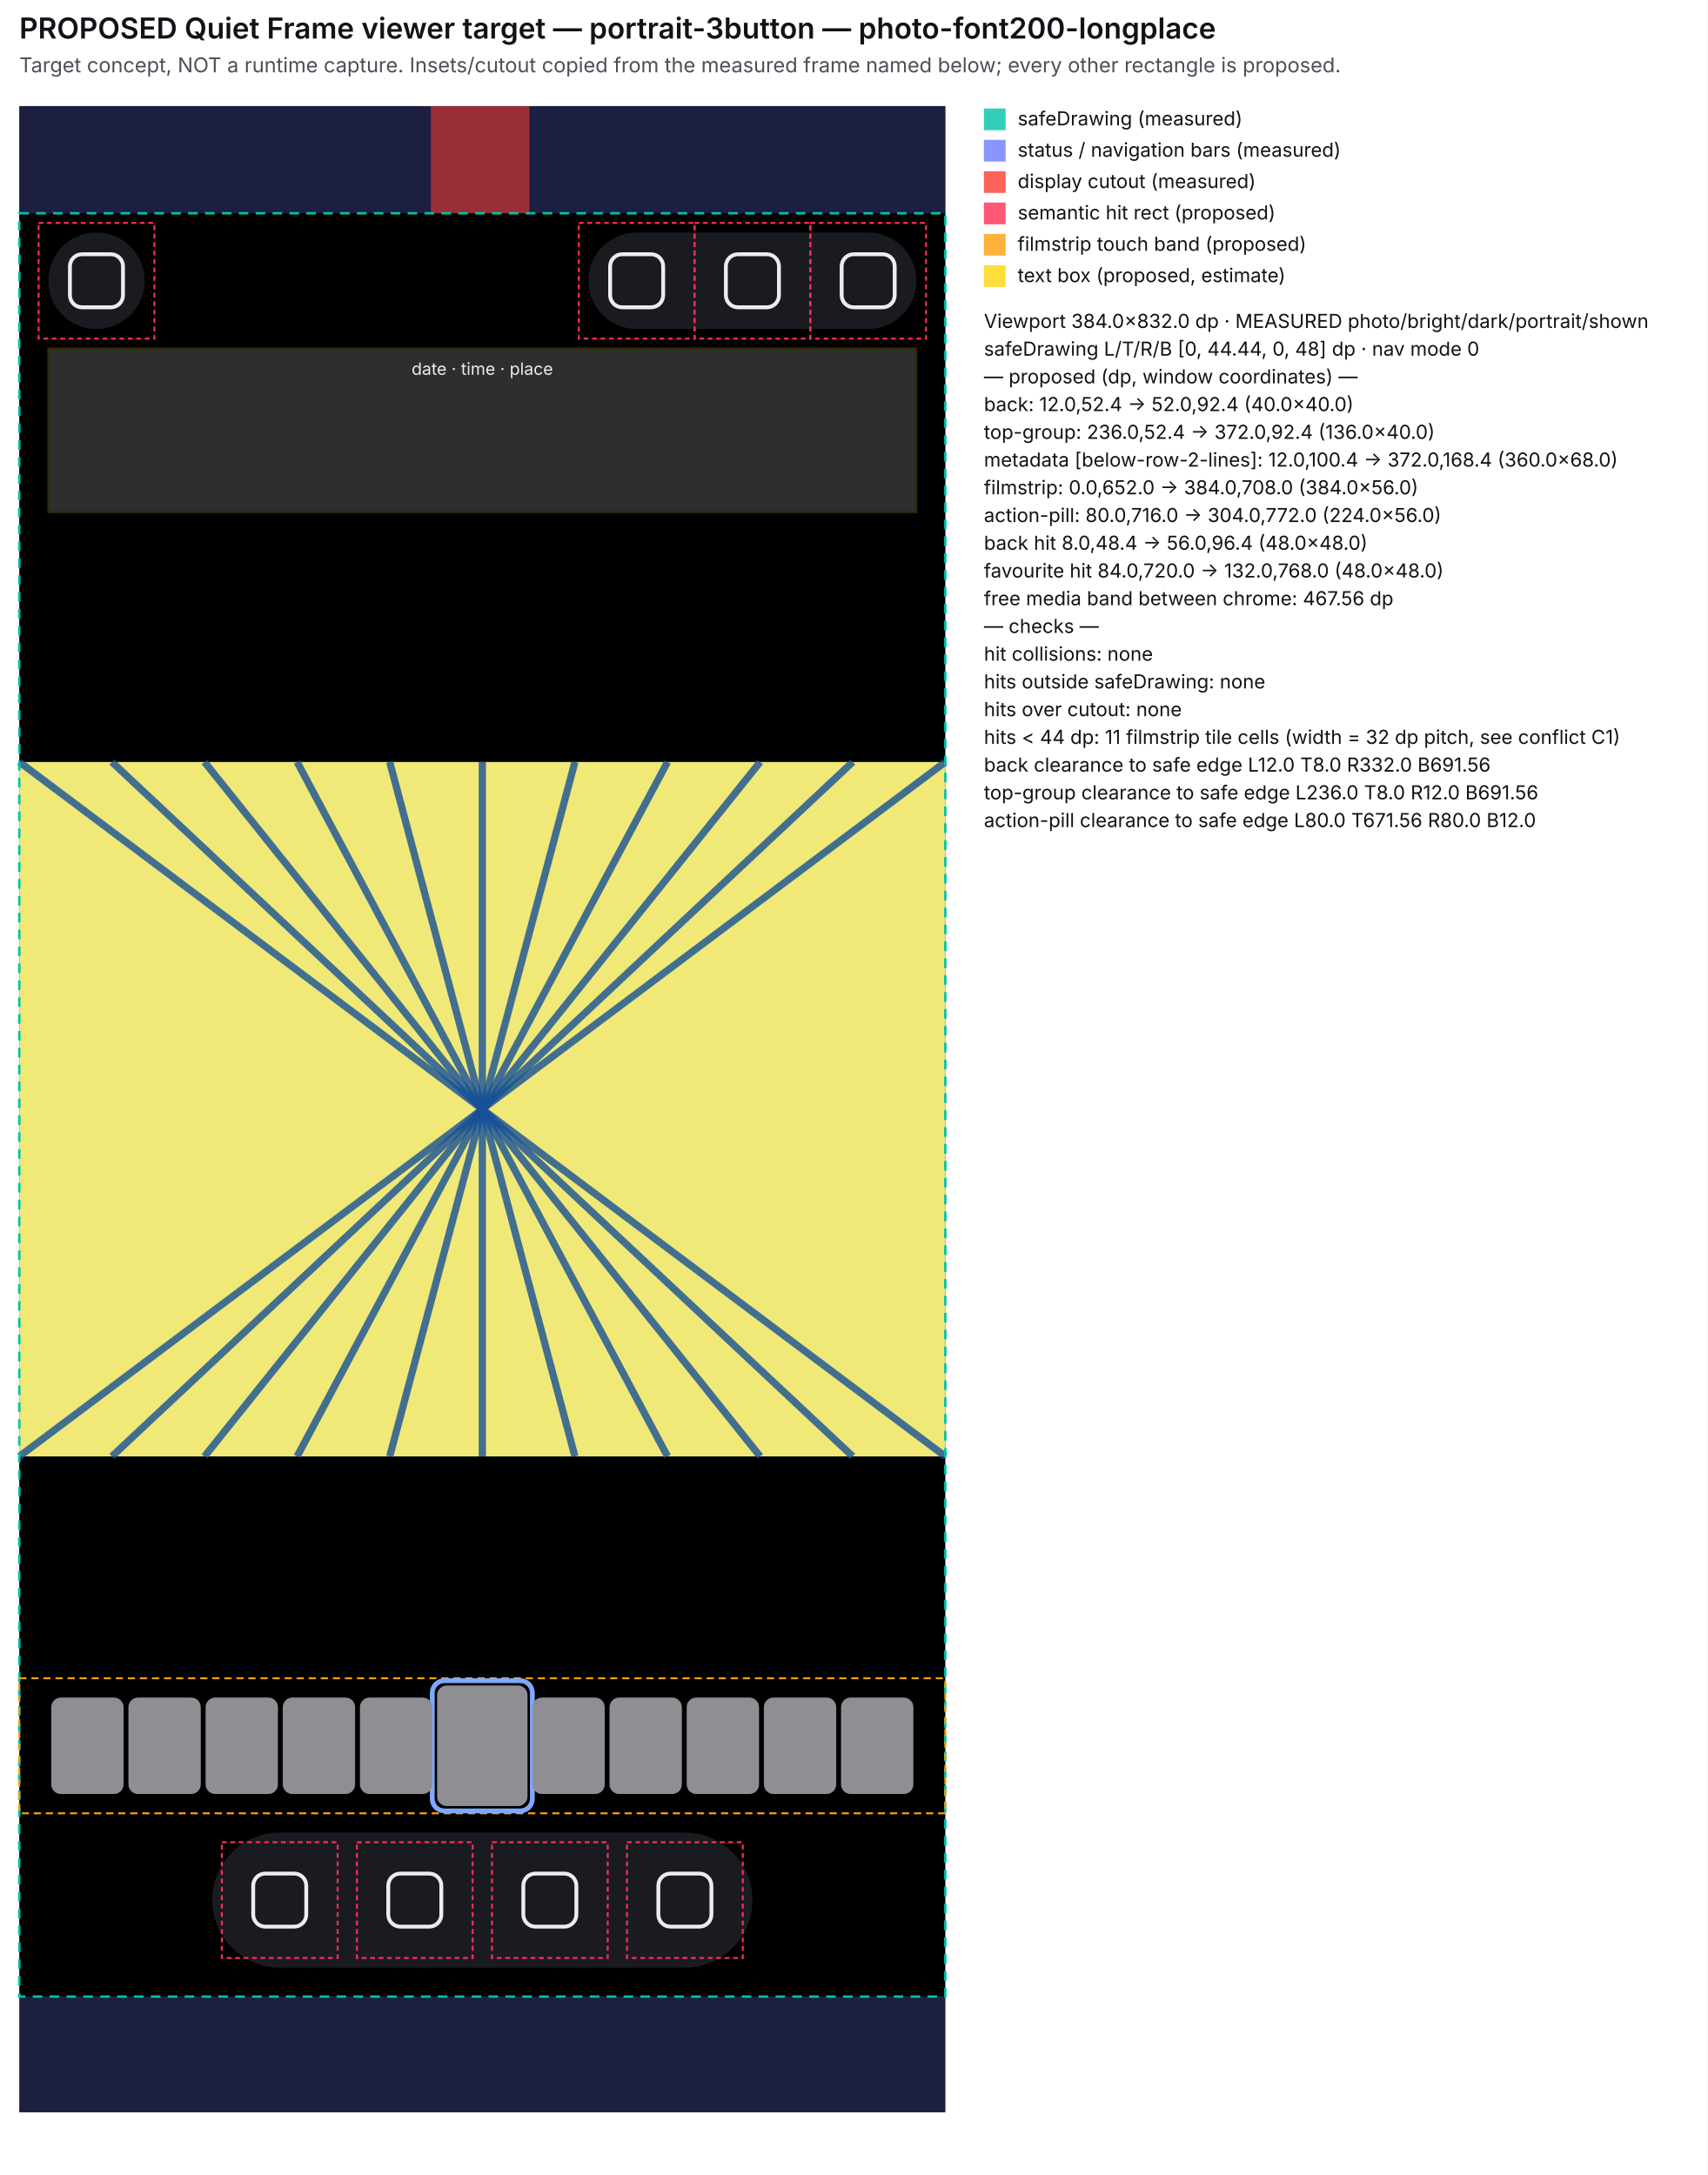
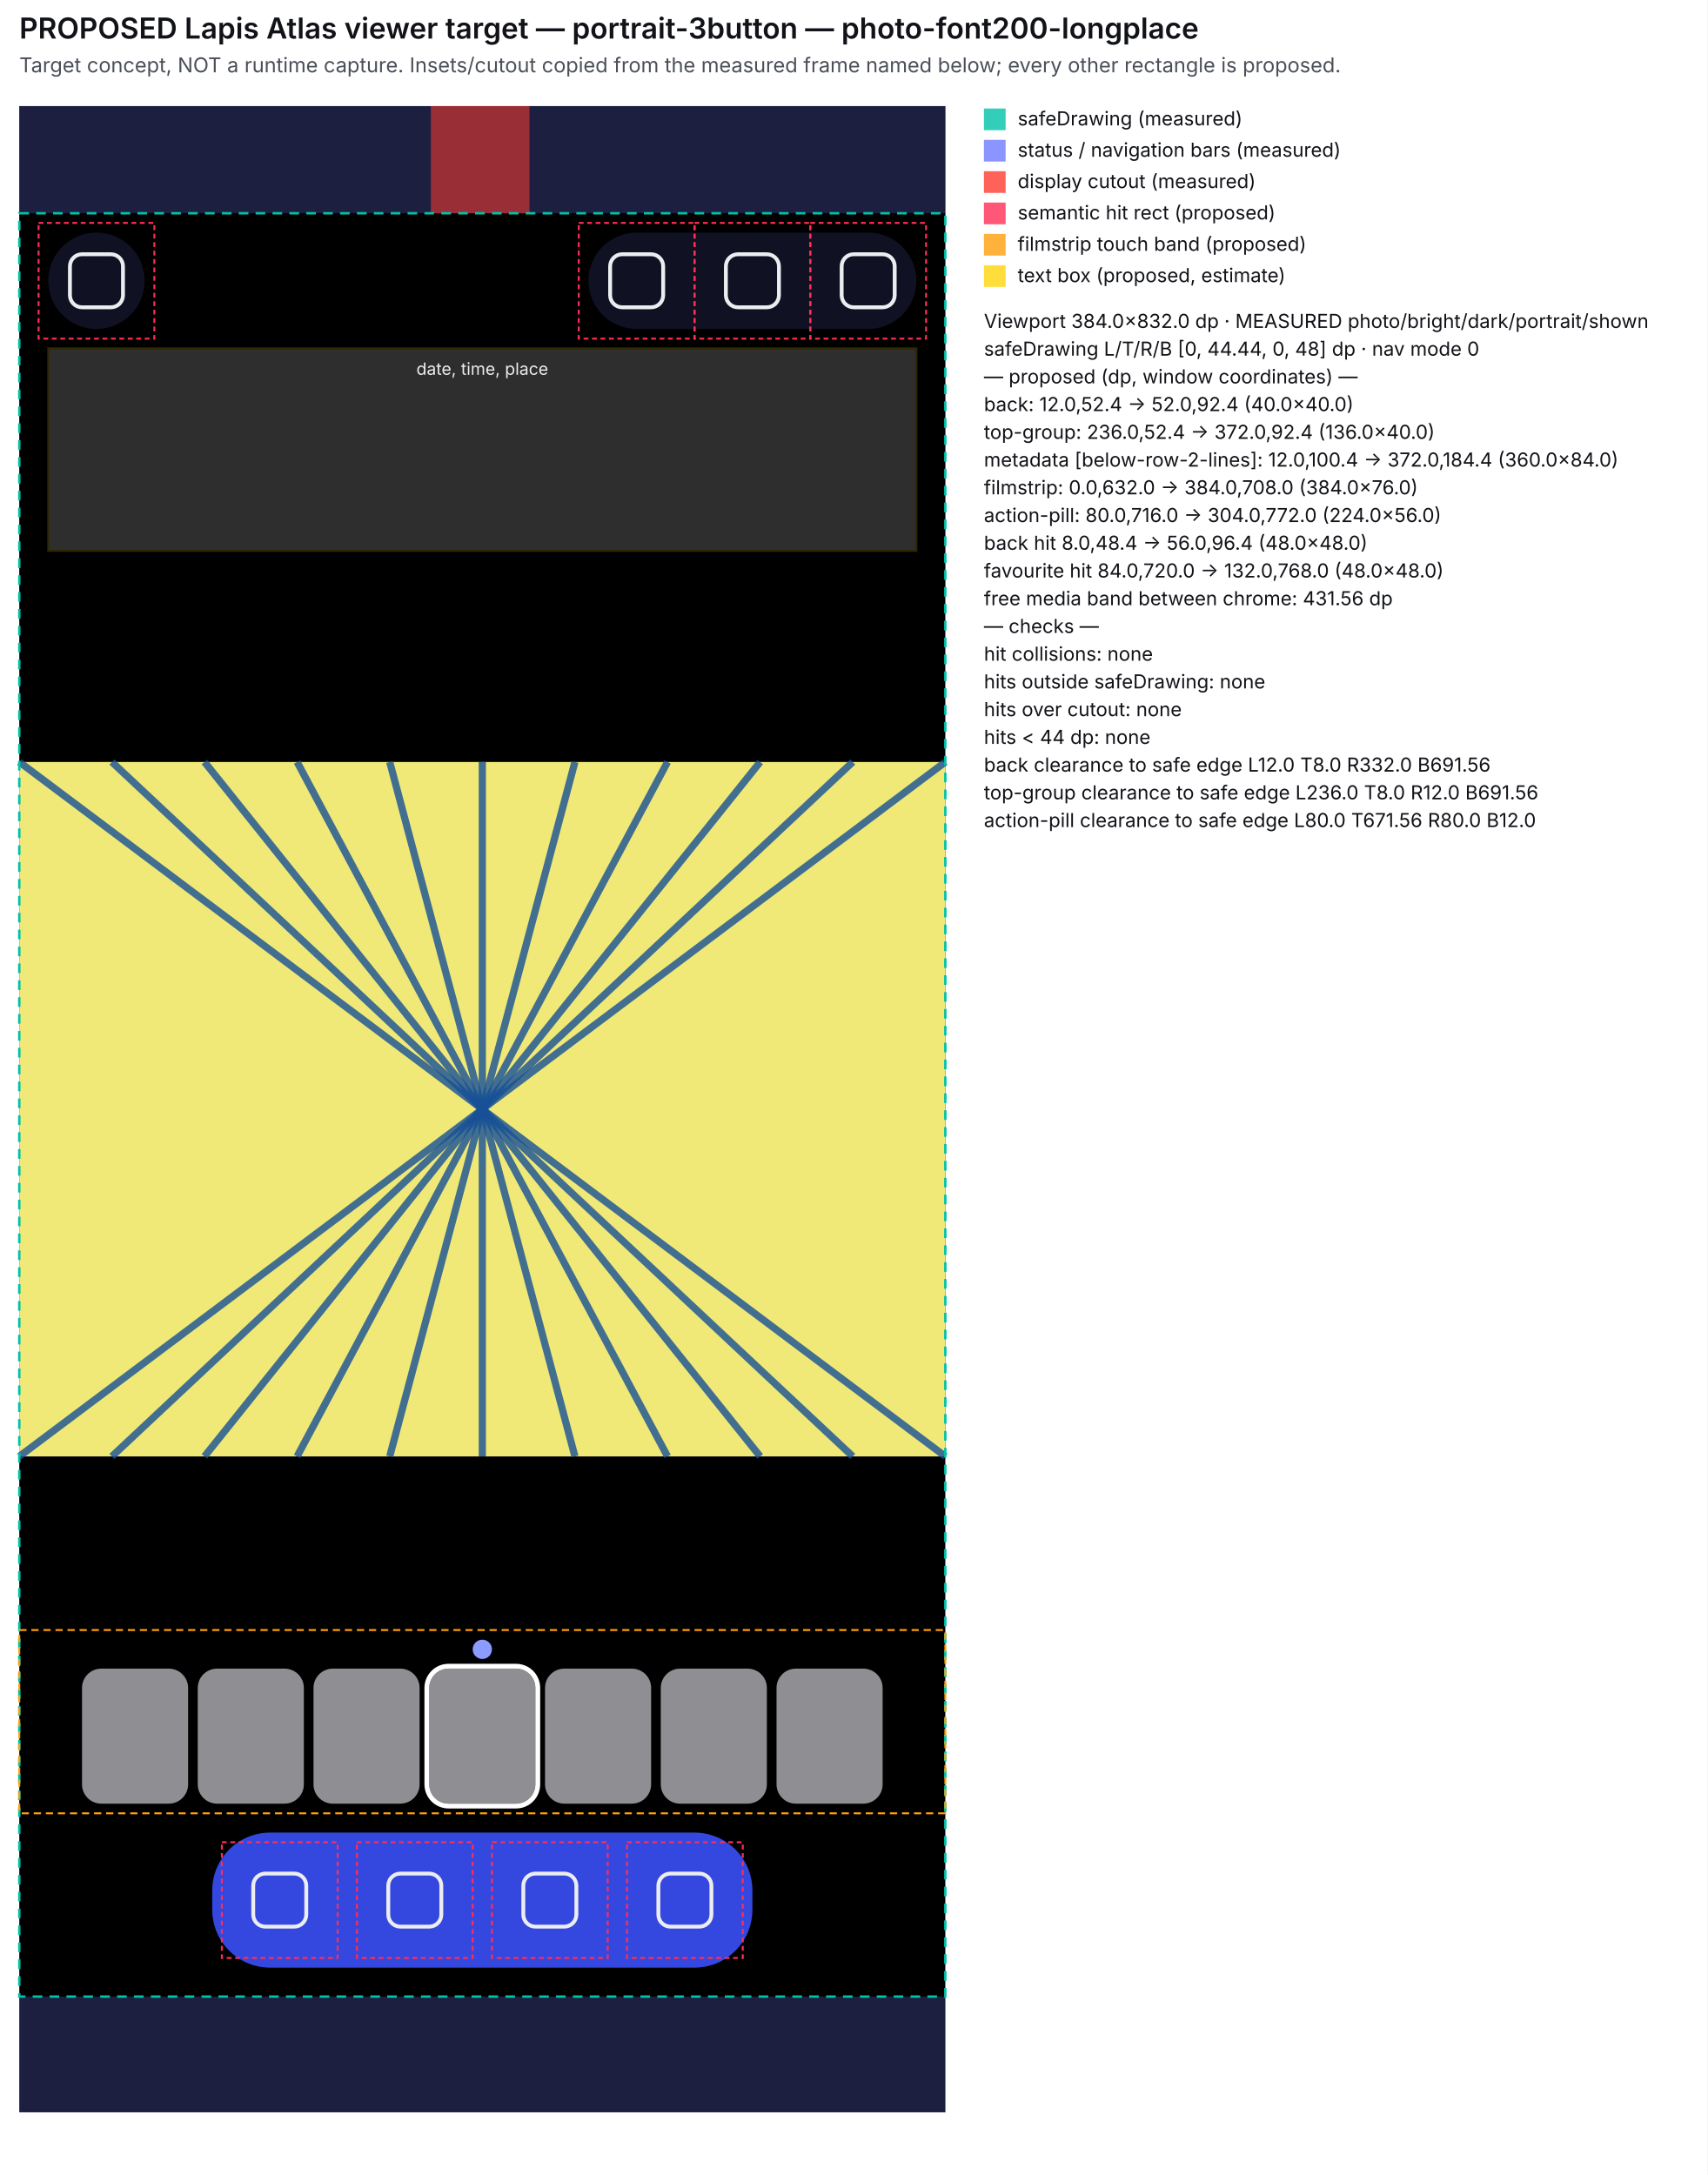
<svg xmlns="http://www.w3.org/2000/svg" viewBox="0 0 708.0 902.0" font-family="Inter, Arial, sans-serif" font-size="8">
  <rect width="708.0" height="902.0" fill="#FFFFFF" />
-   <text x="8" y="16" font-size="12" font-weight="600" fill="#111318">PROPOSED Quiet Frame viewer target — portrait-3button — photo-font200-longplace</text>
+   <text x="8" y="16" font-size="12" font-weight="600" fill="#111318">PROPOSED Lapis Atlas viewer target — portrait-3button — photo-font200-longplace</text>
  <text x="8" y="30" font-size="8.5" fill="#4A4F59">Target concept, NOT a runtime capture. Insets/cutout copied from the measured frame named below; every other rectangle is proposed.</text>
  <g transform="translate(8,44)">
    <rect width="384.0" height="832.0" fill="#000000" />
    <rect x="0.0" y="272.0" width="384.0" height="288.0" fill="#F0E978" />
    <line x1="0.0" y1="272.0" x2="384.0" y2="560.0" stroke="#165096" stroke-width="3" opacity="0.8" />
    <line x1="38.4" y1="272.0" x2="345.6" y2="560.0" stroke="#165096" stroke-width="3" opacity="0.8" />
    <line x1="76.8" y1="272.0" x2="307.2" y2="560.0" stroke="#165096" stroke-width="3" opacity="0.8" />
    <line x1="115.2" y1="272.0" x2="268.8" y2="560.0" stroke="#165096" stroke-width="3" opacity="0.8" />
    <line x1="153.6" y1="272.0" x2="230.4" y2="560.0" stroke="#165096" stroke-width="3" opacity="0.8" />
    <line x1="192.0" y1="272.0" x2="192.0" y2="560.0" stroke="#165096" stroke-width="3" opacity="0.8" />
    <line x1="230.4" y1="272.0" x2="153.6" y2="560.0" stroke="#165096" stroke-width="3" opacity="0.8" />
    <line x1="268.8" y1="272.0" x2="115.2" y2="560.0" stroke="#165096" stroke-width="3" opacity="0.8" />
    <line x1="307.2" y1="272.0" x2="76.8" y2="560.0" stroke="#165096" stroke-width="3" opacity="0.8" />
    <line x1="345.6" y1="272.0" x2="38.4" y2="560.0" stroke="#165096" stroke-width="3" opacity="0.8" />
    <line x1="384.0" y1="272.0" x2="0.0" y2="560.0" stroke="#165096" stroke-width="3" opacity="0.8" />
-     <rect x="0" y="0" width="384.0" height="184.44" fill="#000" opacity="0.35" />
+     <rect x="0" y="0" width="384.0" height="200.44" fill="#000" opacity="0.35" />
    <rect x="0" y="0" width="384.0" height="44.44" fill="#6E7BFF" opacity="0.25" />
    <rect x="0" y="784.0" width="384.0" height="48" fill="#6E7BFF" opacity="0.25" />
    <rect x="170.67" y="0.0" width="40.89" height="44.44" fill="#FF3B30" opacity="0.55" />
    <rect x="0" y="44.44" width="384.0" height="739.56" fill="none" stroke="#00C2A8" stroke-width="1" stroke-dasharray="4 3" />
-     <rect x="12.0" y="52.44" width="40.0" height="40.0" rx="20.0" fill="#23262E" opacity="0.72" />
+     <rect x="12.0" y="52.44" width="40.0" height="40.0" rx="20.0" fill="#14152A" opacity="0.8" />
    <rect x="21.0" y="61.44" width="22.0" height="22.0" rx="5" fill="none" stroke="#ECEDF0" stroke-width="1.6" />
    <rect x="8.0" y="48.44" width="48.0" height="48.0" fill="none" stroke="#FF2D55" stroke-width="0.8" stroke-dasharray="2 1.5" />
-     <rect x="236.0" y="52.44" width="136.0" height="40.0" rx="20.0" fill="#23262E" opacity="0.72" />
+     <rect x="236.0" y="52.44" width="136.0" height="40.0" rx="20.0" fill="#14152A" opacity="0.8" />
    <rect x="245.0" y="61.44" width="22.0" height="22.0" rx="5" fill="none" stroke="#ECEDF0" stroke-width="1.6" />
    <rect x="232.0" y="48.44" width="48.0" height="48.0" fill="none" stroke="#FF2D55" stroke-width="0.8" stroke-dasharray="2 1.5" />
    <rect x="293.0" y="61.44" width="22.0" height="22.0" rx="5" fill="none" stroke="#ECEDF0" stroke-width="1.6" />
    <rect x="280.0" y="48.44" width="48.0" height="48.0" fill="none" stroke="#FF2D55" stroke-width="0.8" stroke-dasharray="2 1.5" />
    <rect x="341.0" y="61.44" width="22.0" height="22.0" rx="5" fill="none" stroke="#ECEDF0" stroke-width="1.6" />
    <rect x="328.0" y="48.44" width="48.0" height="48.0" fill="none" stroke="#FF2D55" stroke-width="0.8" stroke-dasharray="2 1.5" />
-     <rect x="12.0" y="100.44" width="360.0" height="68.0" fill="#FFFFFF" opacity="0.18" stroke="#FFD60A" stroke-width="0.8" />
-     <text x="192.0" y="111.44" text-anchor="middle" fill="#ECEDF0" font-size="7">date · time · place</text>
-     <rect x="0.0" y="652.0" width="384.0" height="56.0" fill="none" stroke="#FF9F0A" stroke-width="0.8" stroke-dasharray="3 2" />
-     <rect x="173.25" y="655.0" width="37.5" height="50.0" rx="4" fill="#8E8E93" />
-     <rect x="171.25" y="653.0" width="41.5" height="54.0" rx="5" fill="none" stroke="#7FA8FF" stroke-width="2.0" />
-     <rect x="212.75" y="660.0" width="30.0" height="40.0" rx="4" fill="#8E8E93" />
-     <rect x="244.75" y="660.0" width="30.0" height="40.0" rx="4" fill="#8E8E93" />
-     <rect x="276.75" y="660.0" width="30.0" height="40.0" rx="4" fill="#8E8E93" />
-     <rect x="308.75" y="660.0" width="30.0" height="40.0" rx="4" fill="#8E8E93" />
-     <rect x="340.75" y="660.0" width="30.0" height="40.0" rx="4" fill="#8E8E93" />
-     <rect x="141.25" y="660.0" width="30.0" height="40.0" rx="4" fill="#8E8E93" />
-     <rect x="109.25" y="660.0" width="30.0" height="40.0" rx="4" fill="#8E8E93" />
-     <rect x="77.25" y="660.0" width="30.0" height="40.0" rx="4" fill="#8E8E93" />
-     <rect x="45.25" y="660.0" width="30.0" height="40.0" rx="4" fill="#8E8E93" />
-     <rect x="13.25" y="660.0" width="30.0" height="40.0" rx="4" fill="#8E8E93" />
-     <rect x="80.0" y="716.0" width="224.0" height="56.0" rx="28.0" fill="#23262E" opacity="0.72" />
+     <rect x="12.0" y="100.44" width="360.0" height="84.0" fill="#FFFFFF" opacity="0.18" stroke="#FFD60A" stroke-width="0.8" />
+     <text x="192.0" y="111.44" text-anchor="middle" fill="#ECEDF0" font-size="7">date, time, place</text>
+     <rect x="0.0" y="632.0" width="384.0" height="76.0" fill="none" stroke="#FF9F0A" stroke-width="0.8" stroke-dasharray="3 2" />
+     <rect x="170.0" y="648.0" width="44.0" height="56.0" rx="8.0" fill="#8E8E93" />
+     <rect x="167.0" y="645.0" width="50.0" height="62.0" rx="11.0" fill="none" stroke="#000" stroke-width="1.0" />
+     <rect x="169.0" y="647.0" width="46.0" height="58.0" rx="9.0" fill="none" stroke="#FFFFFF" stroke-width="2.0" />
+     <circle cx="192.0" cy="640.0" r="4.0" fill="#8C9BFF" />
+     <rect x="218.0" y="648.0" width="44.0" height="56.0" rx="8.0" fill="#8E8E93" />
+     <rect x="266.0" y="648.0" width="44.0" height="56.0" rx="8.0" fill="#8E8E93" />
+     <rect x="314.0" y="648.0" width="44.0" height="56.0" rx="8.0" fill="#8E8E93" />
+     <rect x="122.0" y="648.0" width="44.0" height="56.0" rx="8.0" fill="#8E8E93" />
+     <rect x="74.0" y="648.0" width="44.0" height="56.0" rx="8.0" fill="#8E8E93" />
+     <rect x="26.0" y="648.0" width="44.0" height="56.0" rx="8.0" fill="#8E8E93" />
+     <rect x="80.0" y="716.0" width="224.0" height="56.0" rx="24.0" fill="#3448E0" />
    <rect x="97.0" y="733.0" width="22.0" height="22.0" rx="5" fill="none" stroke="#ECEDF0" stroke-width="1.6" />
    <rect x="84.0" y="720.0" width="48.0" height="48.0" fill="none" stroke="#FF2D55" stroke-width="0.8" stroke-dasharray="2 1.5" />
    <rect x="153.0" y="733.0" width="22.0" height="22.0" rx="5" fill="none" stroke="#ECEDF0" stroke-width="1.6" />
    <rect x="140.0" y="720.0" width="48.0" height="48.0" fill="none" stroke="#FF2D55" stroke-width="0.8" stroke-dasharray="2 1.5" />
    <rect x="209.0" y="733.0" width="22.0" height="22.0" rx="5" fill="none" stroke="#ECEDF0" stroke-width="1.6" />
    <rect x="196.0" y="720.0" width="48.0" height="48.0" fill="none" stroke="#FF2D55" stroke-width="0.8" stroke-dasharray="2 1.5" />
    <rect x="265.0" y="733.0" width="22.0" height="22.0" rx="5" fill="none" stroke="#ECEDF0" stroke-width="1.6" />
    <rect x="252.0" y="720.0" width="48.0" height="48.0" fill="none" stroke="#FF2D55" stroke-width="0.8" stroke-dasharray="2 1.5" />
  </g>
  <defs>
    <pattern id="hatch" width="6" height="6" patternUnits="userSpaceOnUse" patternTransform="rotate(45)">
      <line x1="0" y1="0" x2="0" y2="6" stroke="#FF9F0A" stroke-width="2" />
    </pattern>
  </defs>
  <g font-size="8" fill="#111318">
    <rect x="408.0" y="45" width="9" height="9" fill="#00C2A8" opacity="0.8" />
    <text x="422.0" y="52">safeDrawing (measured)</text>
    <rect x="408.0" y="58" width="9" height="9" fill="#6E7BFF" opacity="0.8" />
    <text x="422.0" y="65">status / navigation bars (measured)</text>
    <rect x="408.0" y="71" width="9" height="9" fill="#FF3B30" opacity="0.8" />
    <text x="422.0" y="78">display cutout (measured)</text>
    <rect x="408.0" y="84" width="9" height="9" fill="#FF2D55" opacity="0.8" />
    <text x="422.0" y="91">semantic hit rect (proposed)</text>
    <rect x="408.0" y="97" width="9" height="9" fill="#FF9F0A" opacity="0.8" />
    <text x="422.0" y="104">filmstrip touch band (proposed)</text>
    <rect x="408.0" y="110" width="9" height="9" fill="#FFD60A" opacity="0.8" />
    <text x="422.0" y="117">text box (proposed, estimate)</text>
    <text x="408.0" y="136">Viewport 384.0×832.0 dp · MEASURED photo/bright/dark/portrait/shown</text>
    <text x="408.0" y="147.5">safeDrawing L/T/R/B [0, 44.44, 0, 48] dp · nav mode 0</text>
    <text x="408.0" y="159.0">— proposed (dp, window coordinates) —</text>
    <text x="408.0" y="170.5">back: 12.0,52.4 → 52.0,92.4 (40.0×40.0)</text>
    <text x="408.0" y="182.0">top-group: 236.0,52.4 → 372.0,92.4 (136.0×40.0)</text>
-     <text x="408.0" y="193.5">metadata [below-row-2-lines]: 12.0,100.4 → 372.0,168.4 (360.0×68.0)</text>
-     <text x="408.0" y="205.0">filmstrip: 0.0,652.0 → 384.0,708.0 (384.0×56.0)</text>
+     <text x="408.0" y="193.5">metadata [below-row-2-lines]: 12.0,100.4 → 372.0,184.4 (360.0×84.0)</text>
+     <text x="408.0" y="205.0">filmstrip: 0.0,632.0 → 384.0,708.0 (384.0×76.0)</text>
    <text x="408.0" y="216.5">action-pill: 80.0,716.0 → 304.0,772.0 (224.0×56.0)</text>
    <text x="408.0" y="228.0">back hit 8.0,48.4 → 56.0,96.4 (48.0×48.0)</text>
    <text x="408.0" y="239.5">favourite hit 84.0,720.0 → 132.0,768.0 (48.0×48.0)</text>
-     <text x="408.0" y="251.0">free media band between chrome: 467.56 dp</text>
+     <text x="408.0" y="251.0">free media band between chrome: 431.56 dp</text>
    <text x="408.0" y="262.5">— checks —</text>
    <text x="408.0" y="274.0">hit collisions: none</text>
    <text x="408.0" y="285.5">hits outside safeDrawing: none</text>
    <text x="408.0" y="297.0">hits over cutout: none</text>
-     <text x="408.0" y="308.5">hits &lt; 44 dp: 11 filmstrip tile cells (width = 32 dp pitch, see conflict C1)</text>
+     <text x="408.0" y="308.5">hits &lt; 44 dp: none</text>
    <text x="408.0" y="320.0">back clearance to safe edge L12.0 T8.0 R332.0 B691.56</text>
    <text x="408.0" y="331.5">top-group clearance to safe edge L236.0 T8.0 R12.0 B691.56</text>
    <text x="408.0" y="343.0">action-pill clearance to safe edge L80.0 T671.56 R80.0 B12.0</text>
  </g>
</svg>
